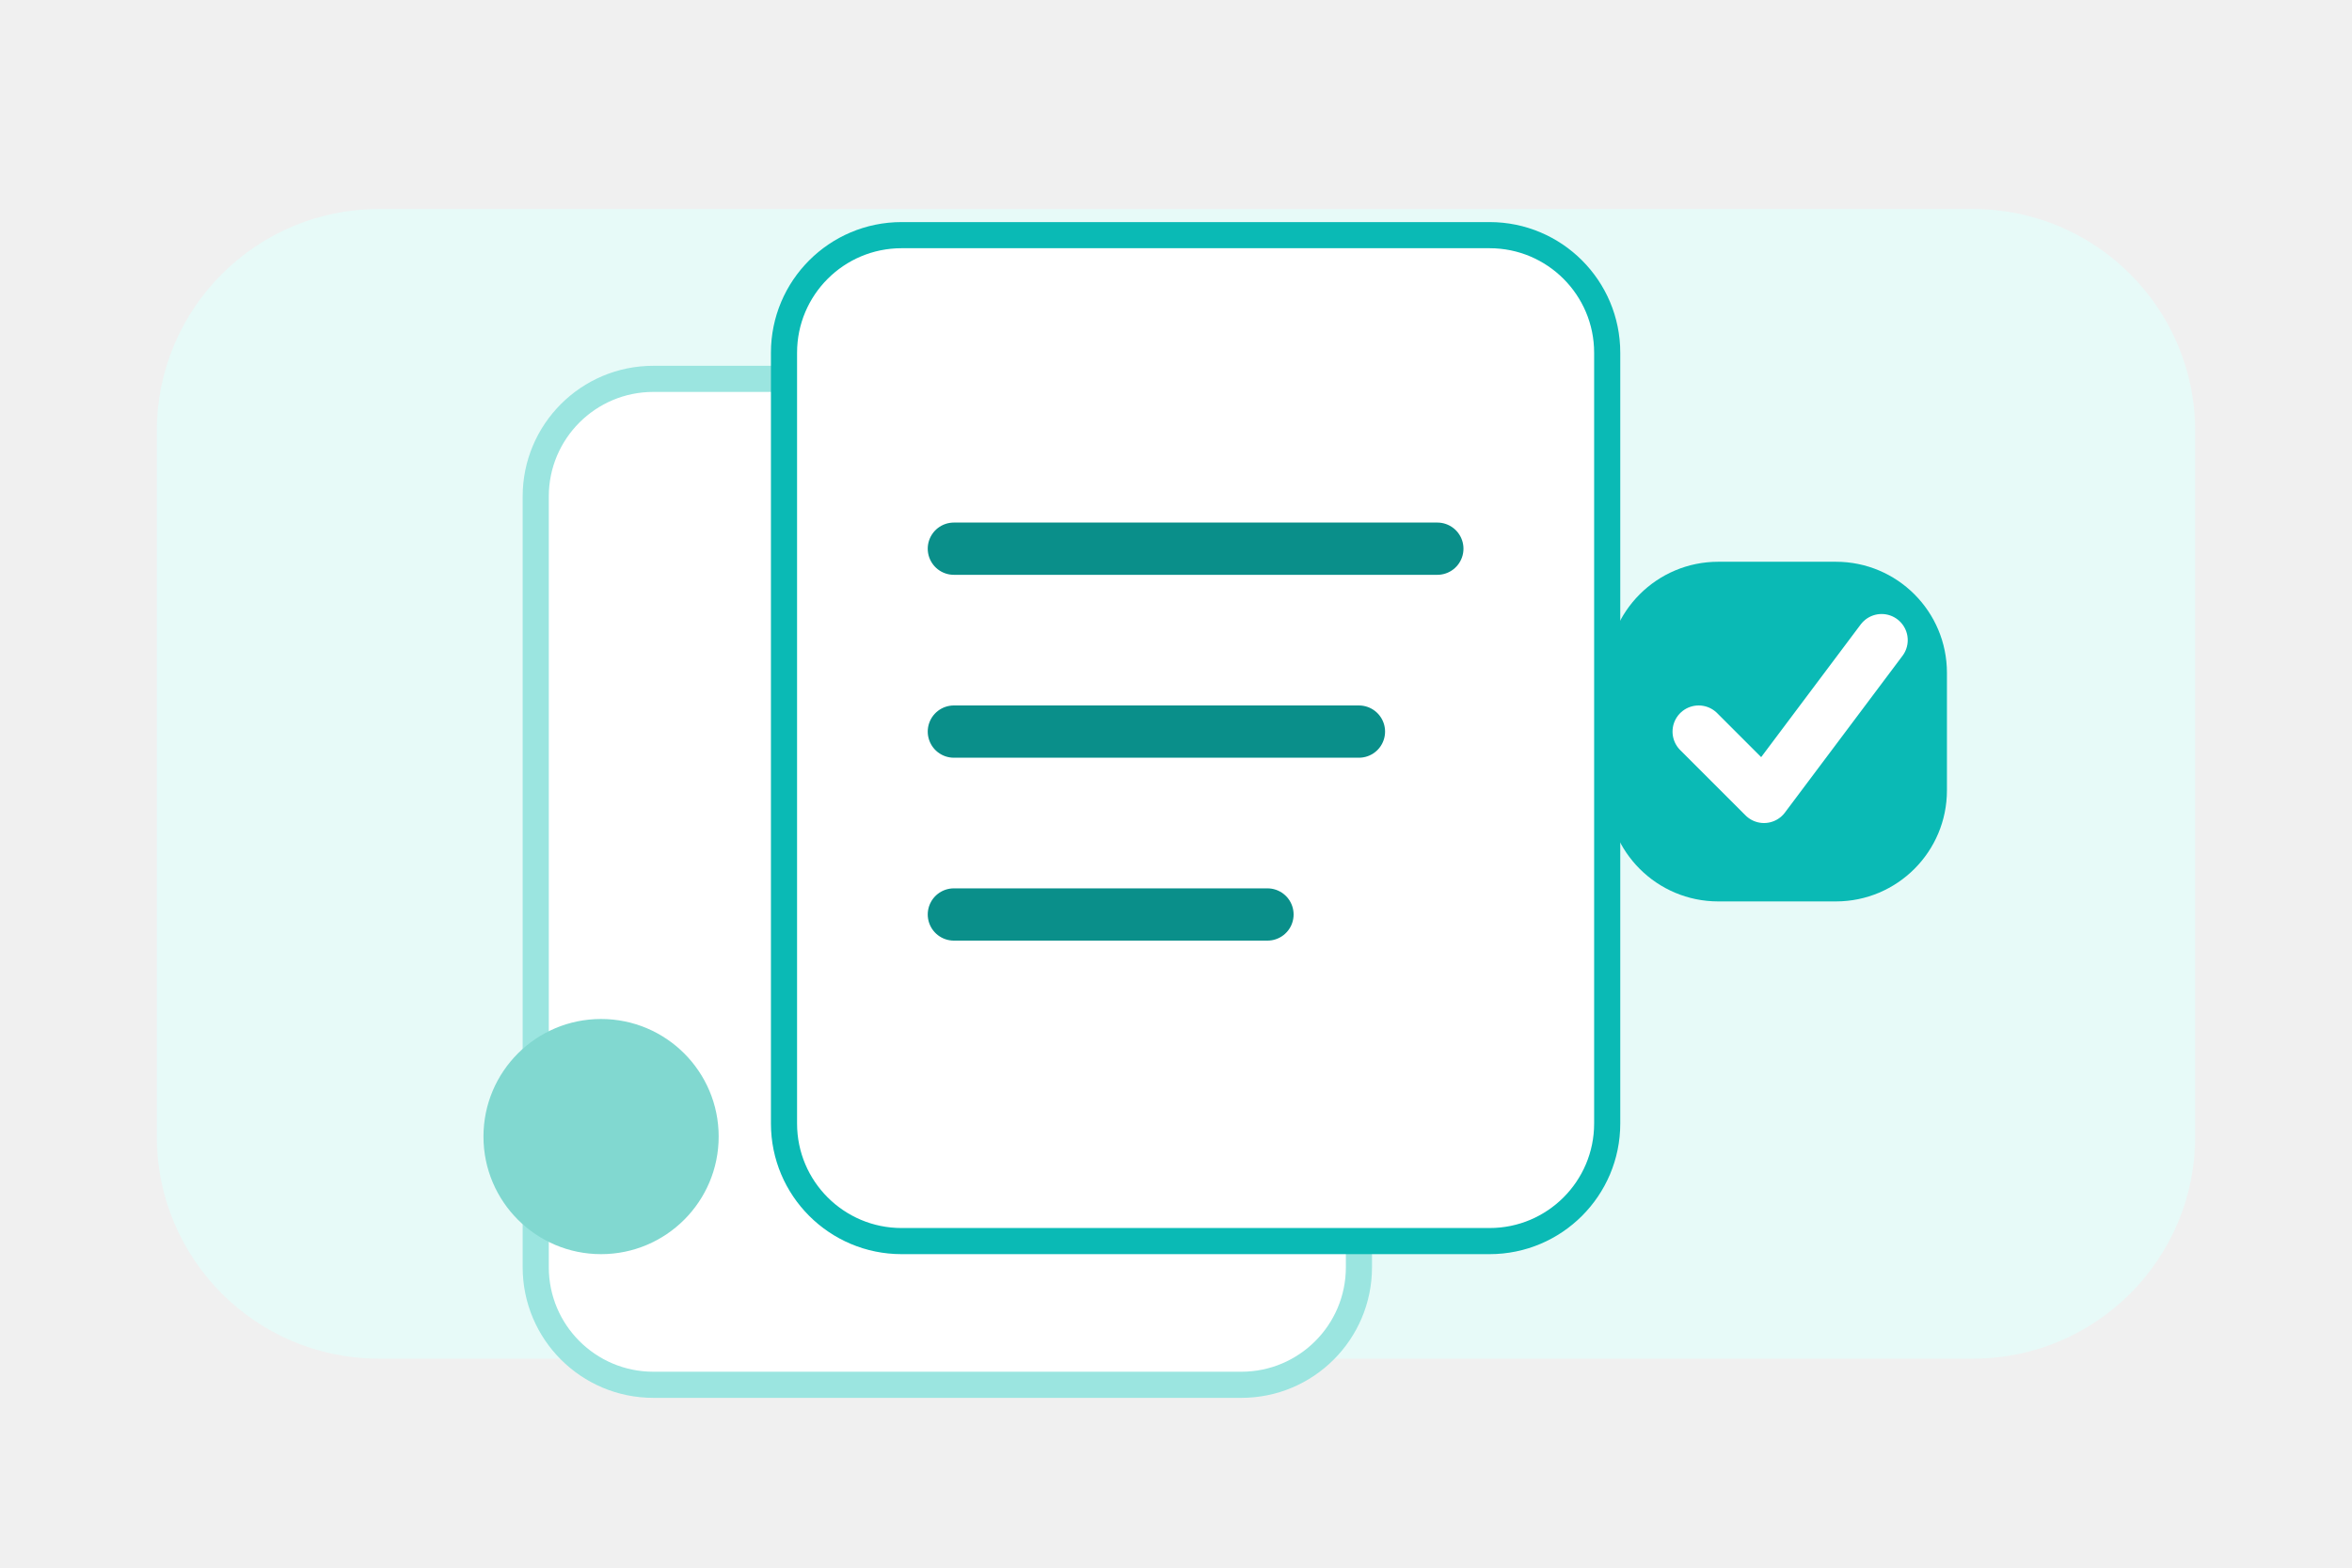
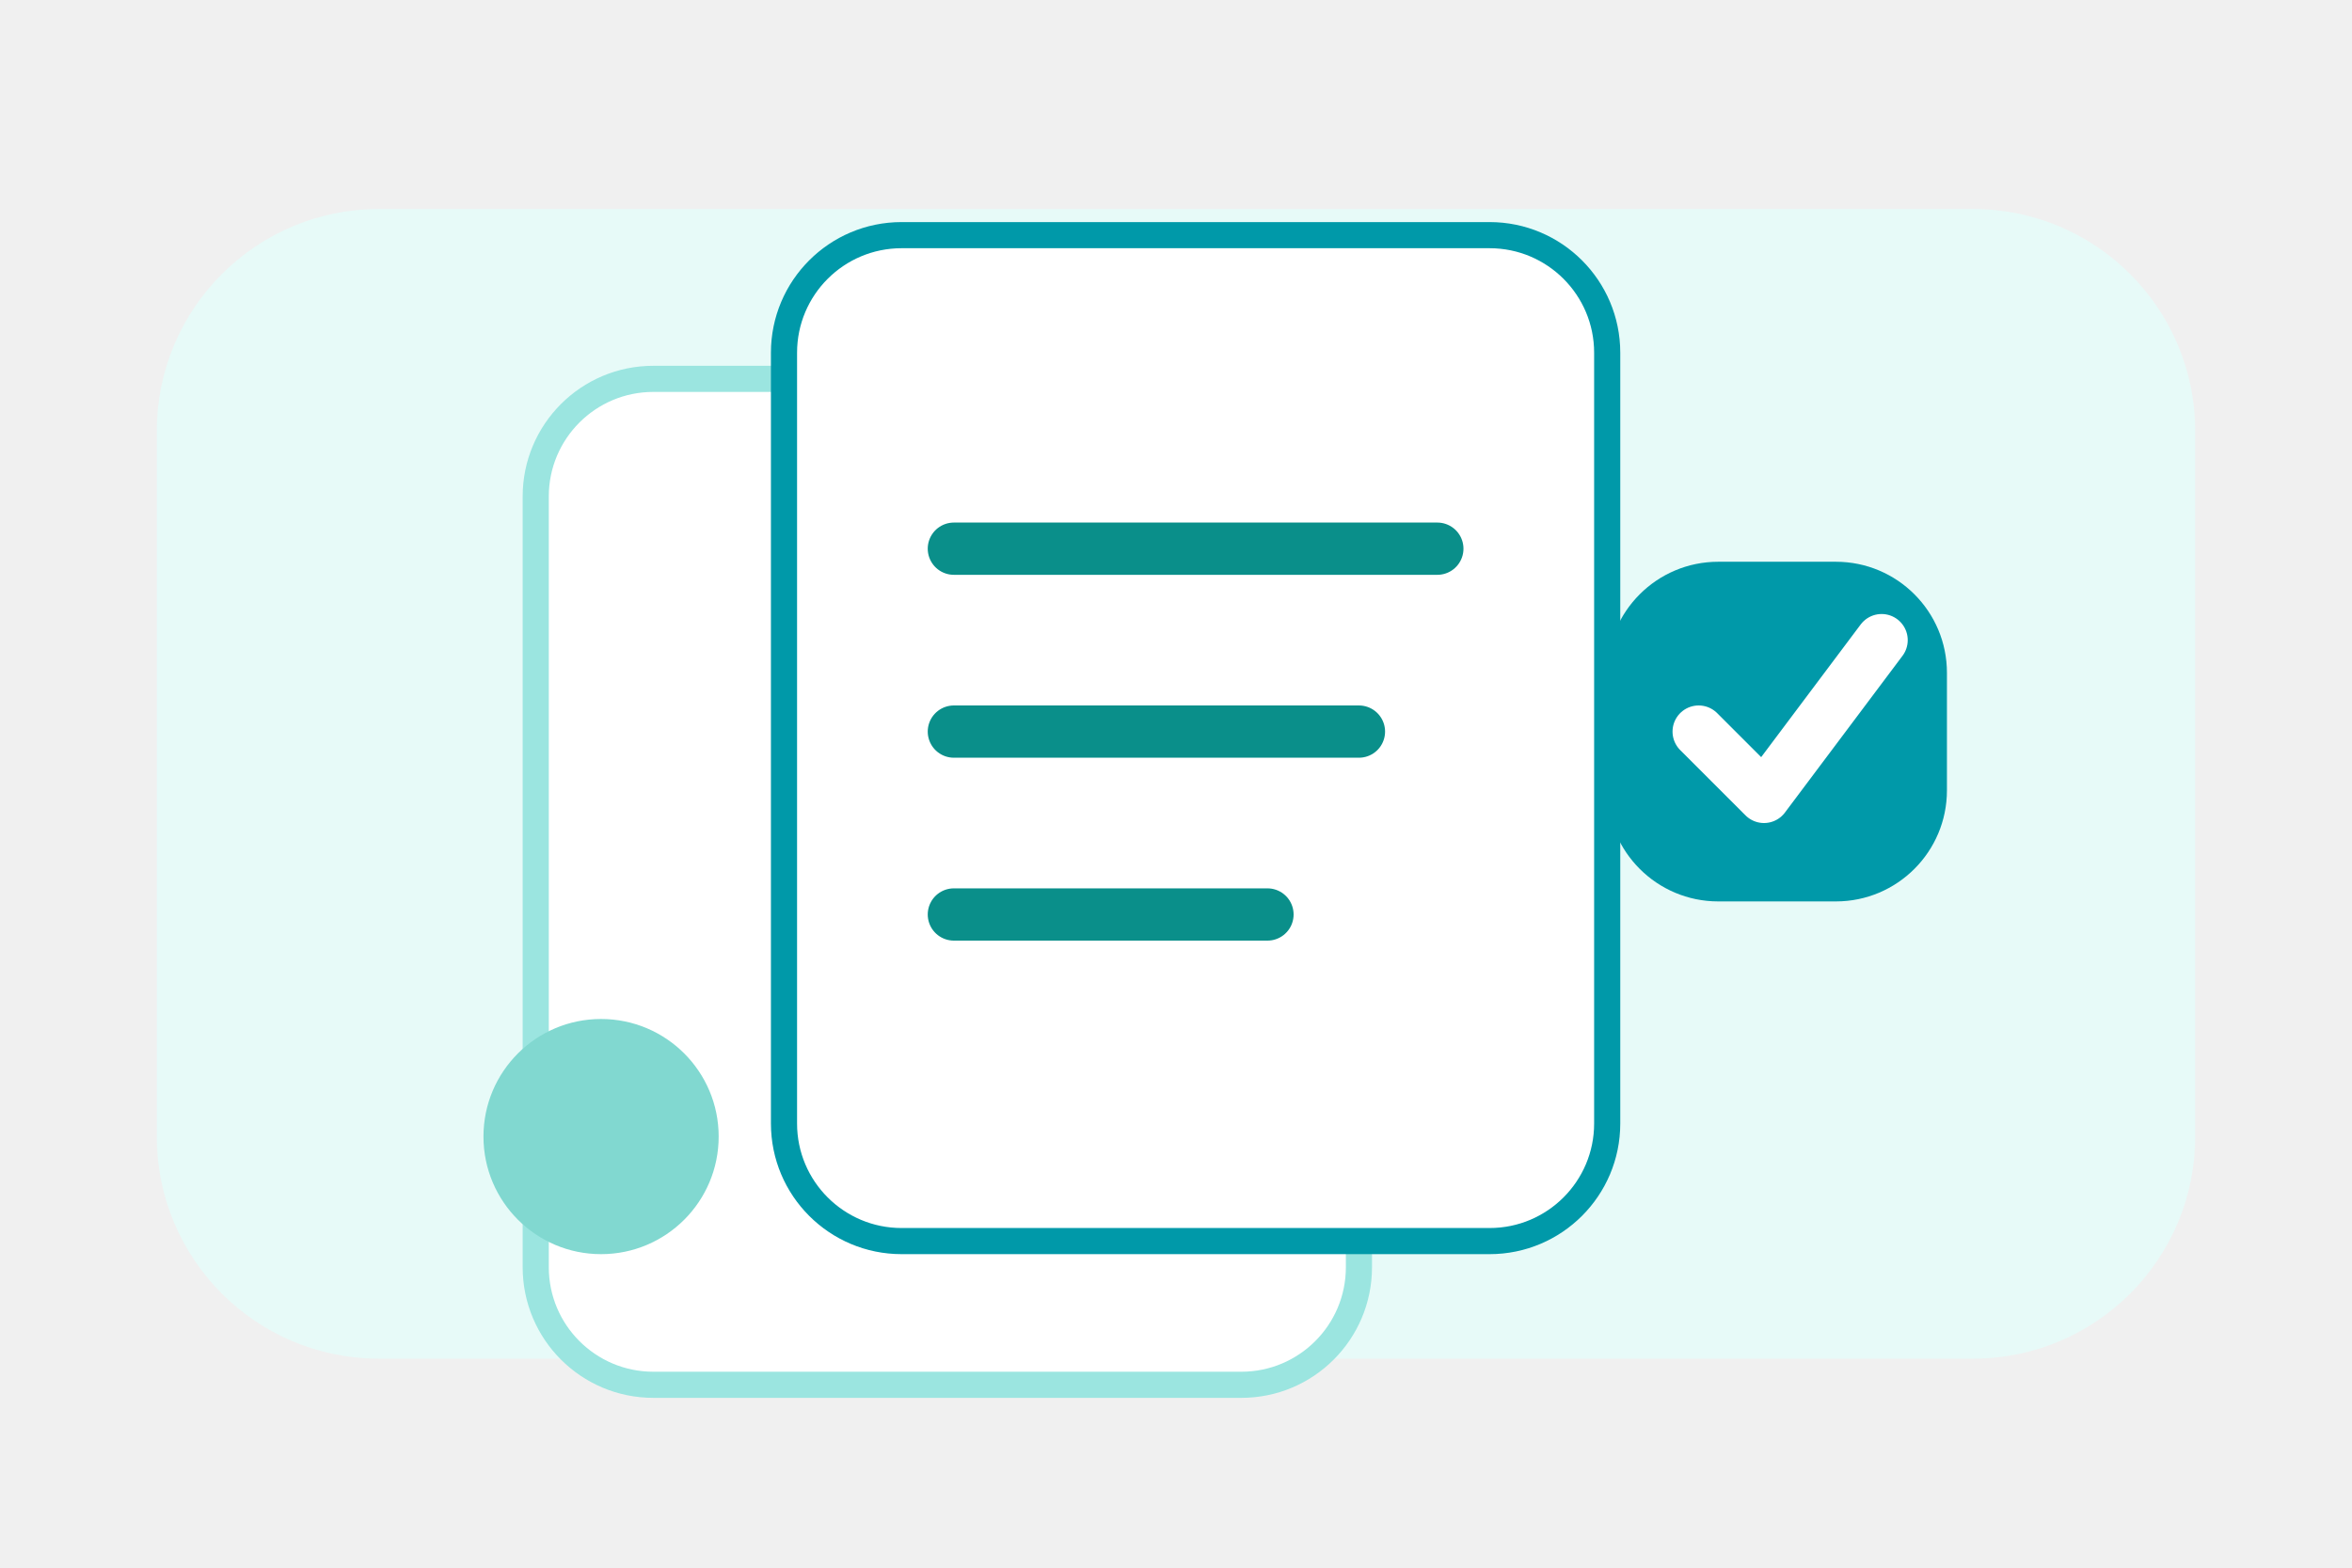
<svg xmlns="http://www.w3.org/2000/svg" width="360" height="240" viewBox="0 0 360 240" fill="none">
  <rect x="24" y="32" width="312" height="176" rx="34" fill="#E7FAF8" />
  <rect x="82" y="58" width="126" height="154" rx="18" fill="#FFFFFF" stroke="#9BE5E0" stroke-width="4" />
-   <rect x="120" y="36" width="126" height="154" rx="18" fill="#FFFFFF" stroke="#0ABAB5" stroke-width="4" />
+   <rect x="120" y="36" width="126" height="154" rx="18" fill="#FFFFFF" stroke="#0099A9" stroke-width="4" />
  <path d="M146 84h74M146 112h62M146 140h48" stroke="#0A8F8A" stroke-width="8" stroke-linecap="round" />
-   <rect x="246" y="86" width="52" height="52" rx="17" fill="#0ABAB5" />
+   <rect x="246" y="86" width="52" height="52" rx="17" fill="#0099A9" />
  <path d="M260 112l10 10 18-24" stroke="#FFFFFF" stroke-width="8" stroke-linecap="round" stroke-linejoin="round" />
  <circle cx="92" cy="174" r="18" fill="#81D8D0" />
</svg>
